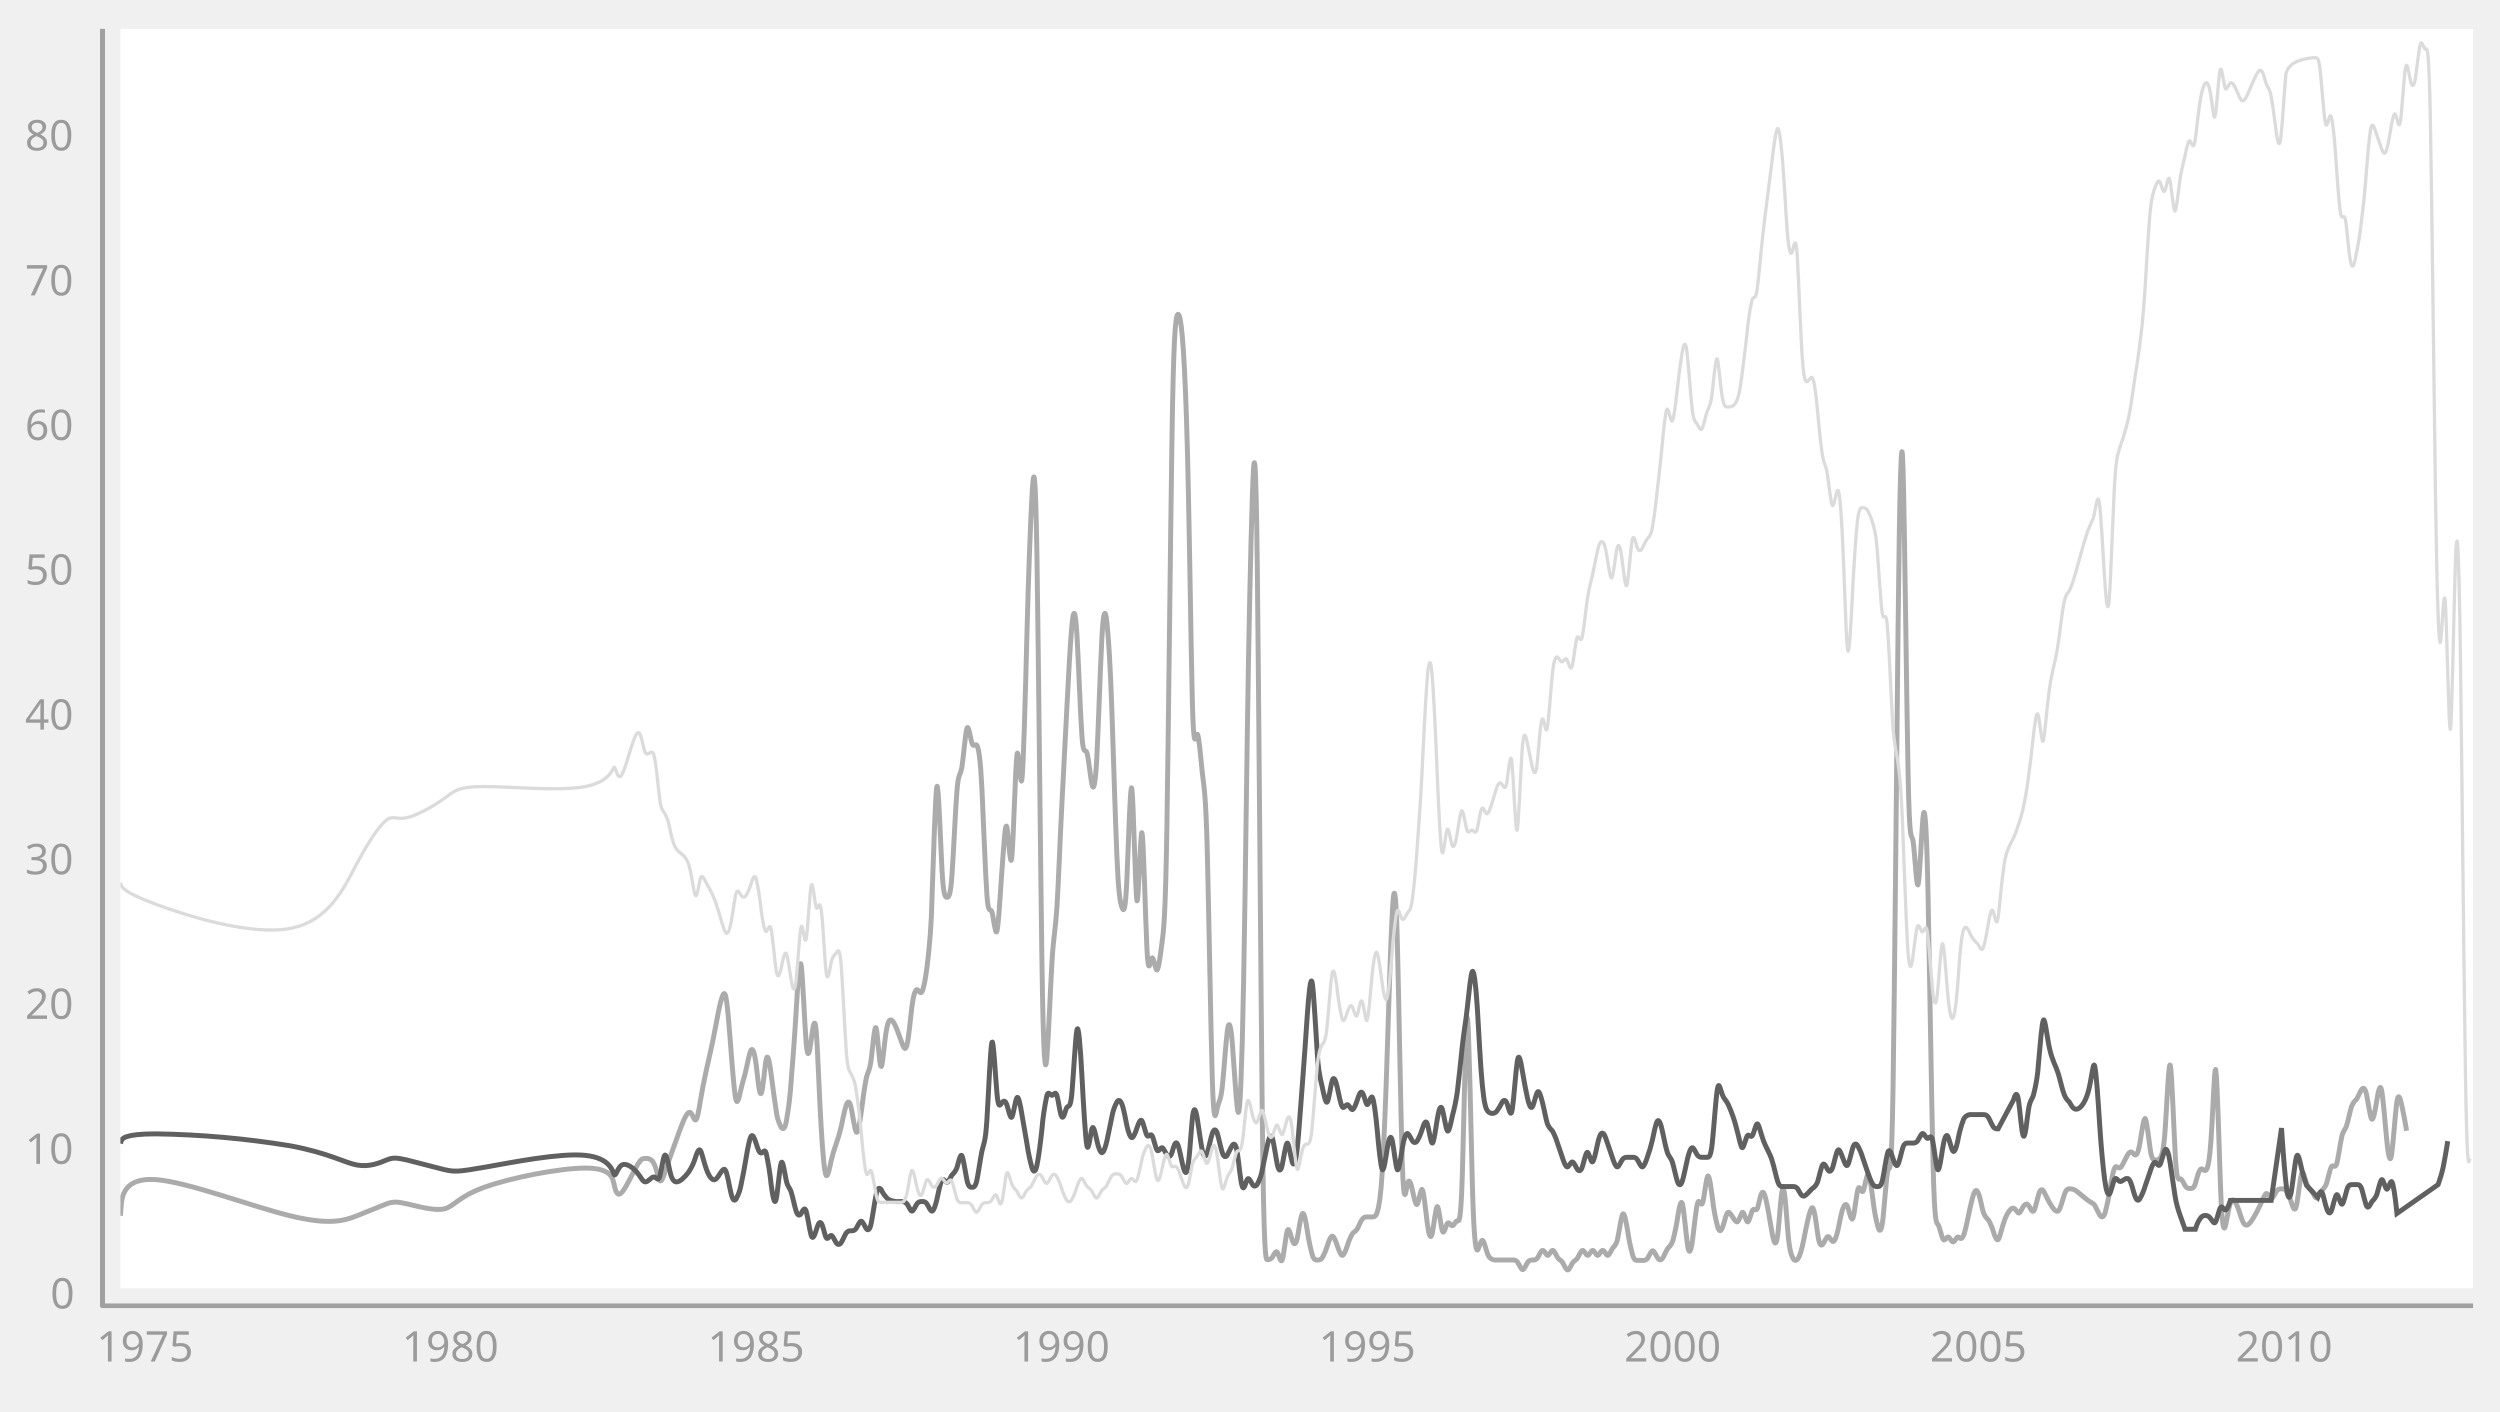
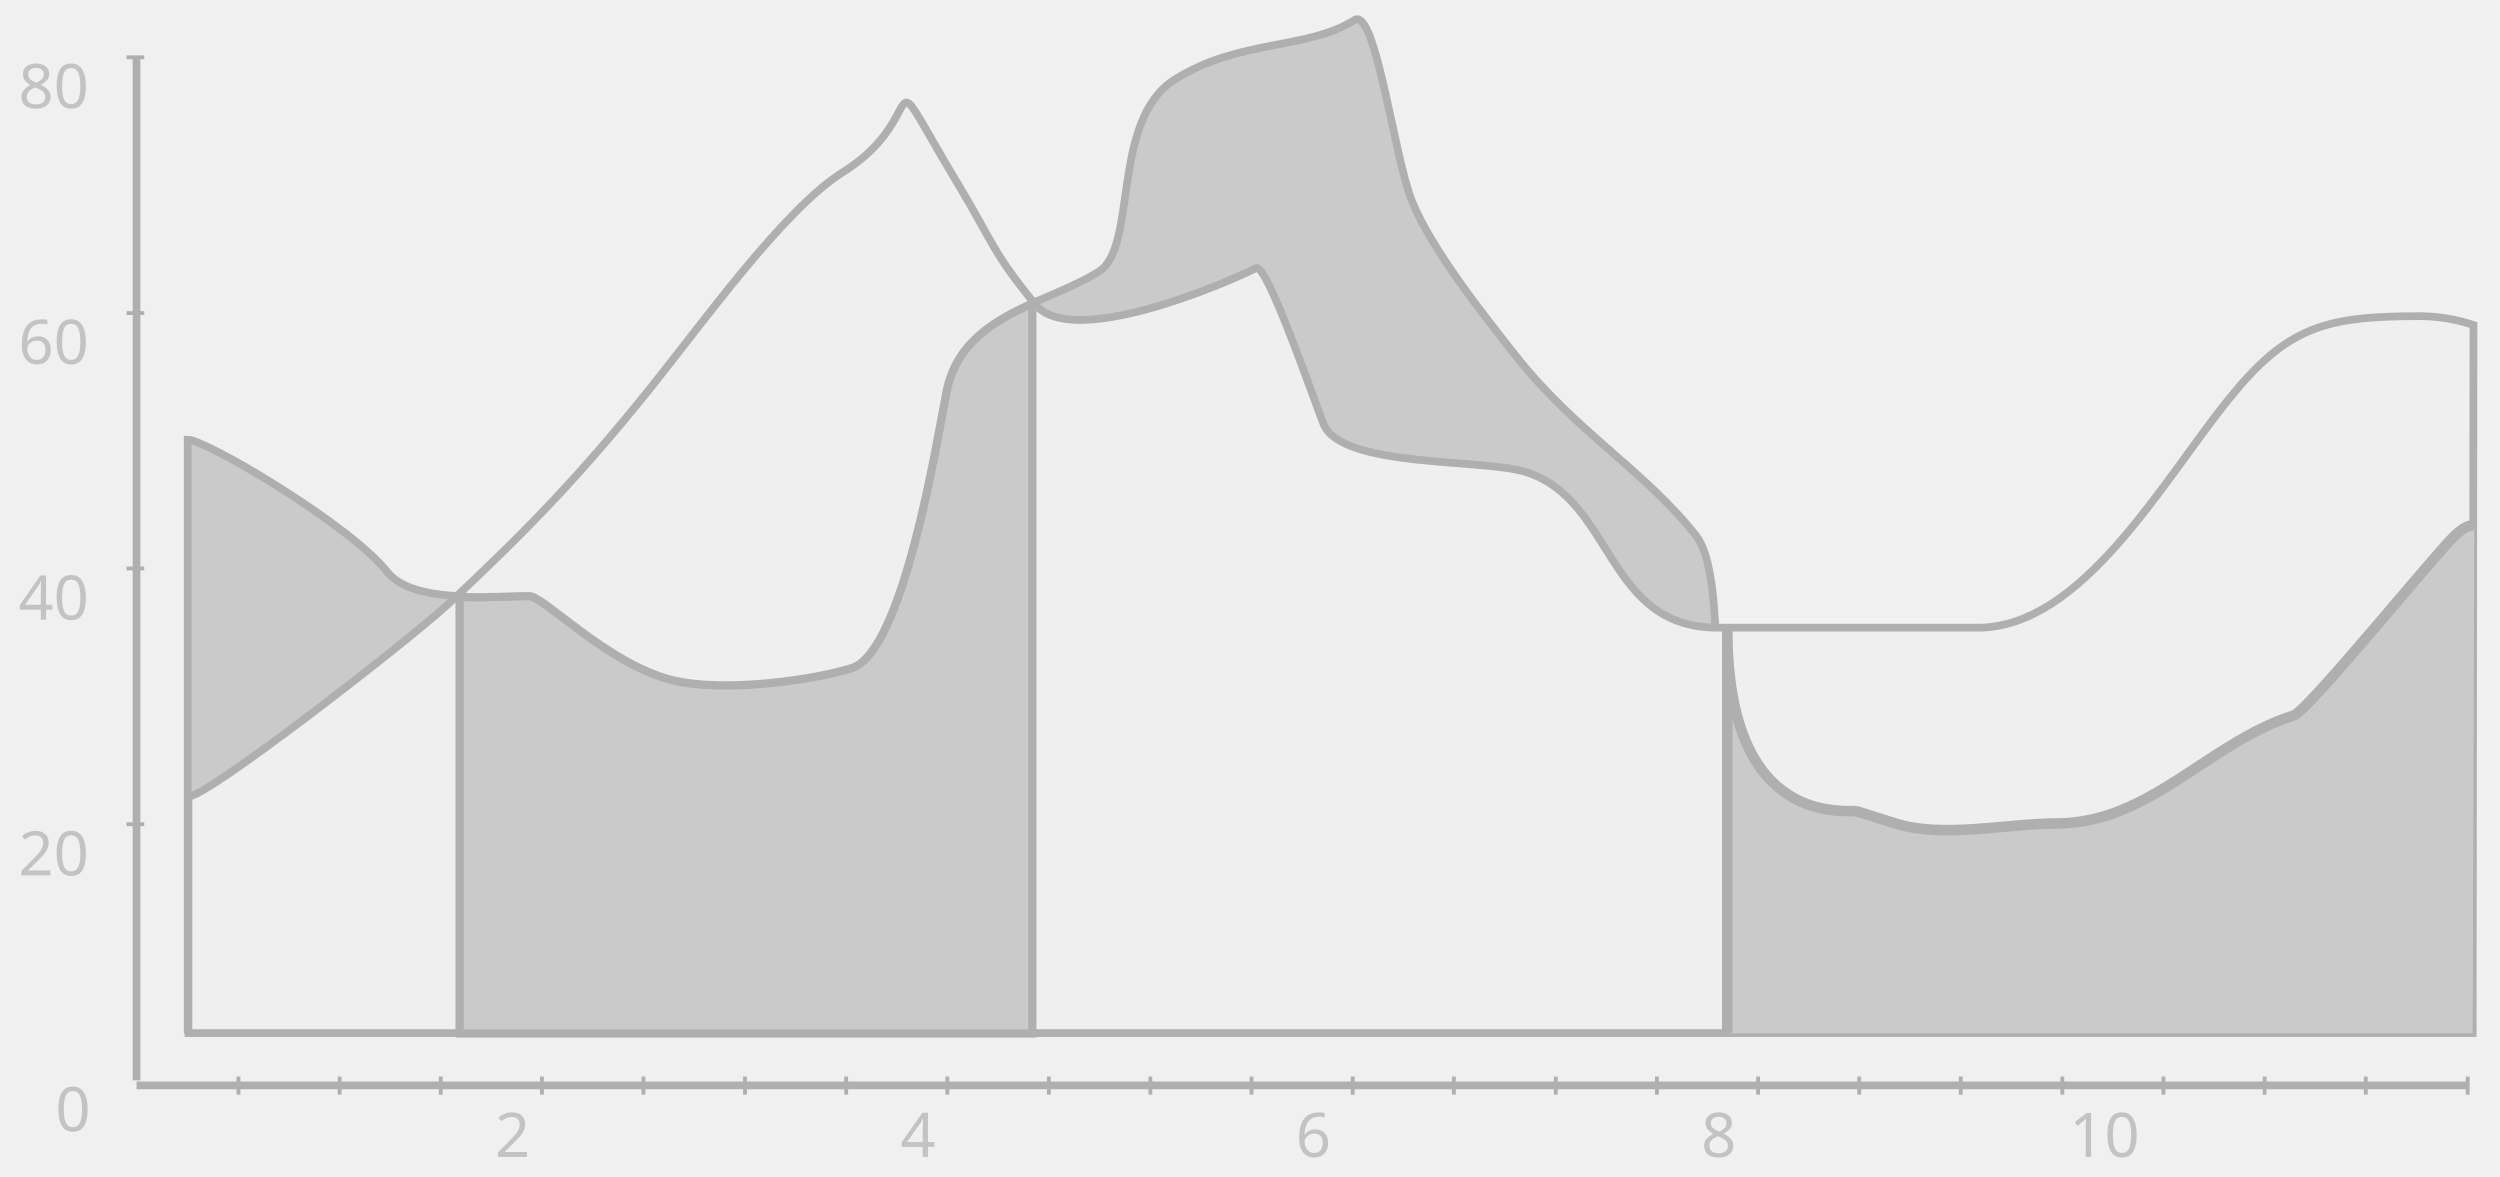
- <svg xmlns="http://www.w3.org/2000/svg" height="367" viewBox="0 0 650 367" width="650">
-   <clipPath id="a">
-     <path d="m31.3 7.5h611.7v327.41h-611.7z" />
-   </clipPath>
-   <path d="m31.3 7.5h611.7v327.41h-611.7z" fill="#fff" />
-   <text fill="#9b9b9b" font-family="Roboto Mono" font-size="11" transform="translate(25.1 354)">1975</text>
-   <text fill="#9b9b9b" font-family="Roboto Mono" font-size="11" transform="translate(104.5 354)">1980</text>
-   <text fill="#9b9b9b" font-family="Roboto Mono" font-size="11" transform="translate(184 354)">1985</text>
-   <text fill="#9b9b9b" font-family="Roboto Mono" font-size="11" transform="translate(263.4 354)">1990</text>
-   <text fill="#9b9b9b" font-family="Roboto Mono" font-size="11" transform="translate(342.9 354)">1995</text>
-   <text fill="#9b9b9b" font-family="Roboto Mono" font-size="11" transform="translate(422.3 354)">2000</text>
-   <text fill="#9b9b9b" font-family="Roboto Mono" font-size="11" transform="translate(501.8 354)">2005</text>
-   <text fill="#9b9b9b" font-family="Roboto Mono" font-size="11" transform="translate(581.3 354)">2010</text>
-   <path d="m26.3 340.1v-1.2h616.7v1.2" fill="#a0a0a0" />
-   <g fill="#9b9b9b" font-family="Roboto Mono" font-size="11">
-     <text transform="translate(13.1 340.2)">0</text>
-     <text transform="translate(6.5 302.6)">10</text>
-     <text transform="translate(6.5 264.9)">20</text>
-     <text transform="translate(6.5 227.3)">30</text>
-     <text transform="translate(6.5 189.7)">40</text>
-     <text transform="translate(6.5 152)">50</text>
-     <text transform="translate(6.5 114.4)">60</text>
-     <text transform="translate(6.5 76.8)">70</text>
-     <text transform="translate(6.5 39.1)">80</text>
-   </g>
-   <path d="m26 7.5h1.3v332.4h-1.3" fill="#a0a0a0" />
-   <g clip-path="url(#a)">
-     <path d="m31.3 316.1.2-2.5c.2-2.5.7-7.5 9-6.9s24.7 6.9 34.9 9.4 14.1 1.3 17.4 0l7.7-3.1c1.8-.6 2.6-.6 5.3 0s7.1 1.9 9.7 1.3 3.5-3.1 10.4-5.6 19.6-5 26.3-5 7.1 2.5 7.5 4.4.9 3.1 2 1.9 2.8-5 3.9-6.9 1.5-1.9 2.2-1.9a2.1 2.1 0 0 1 2.2 1.3c.7 1.3 1.1 3.8 1.5 4.4s.9-.6 1.3-1.9l1.3-3.8 1.8-5c.9-2.5 2.2-6.3 3.1-6.9s1.3 1.9 1.8 1.9.9-2.5 1.3-5 .9-5 1.6-8.2 1.6-6.9 2.4-11.3 1.8-9.4 2.4-8.2 1.1 8.8 1.6 15.1.9 11.3 1.3 12.5.9-1.3 1.3-3.1.9-3.1 1.3-5 .9-4.4 1.3-5 .9.6 1.3 3.8.8 8.2 1.3 7.5.9-6.9 1.3-8.8.9.6 1.3 3.8.9 6.9 1.3 9.4a11.9 11.9 0 0 0 1.3 4.4c.4.6.9.6 1.3-1.3a92.2 92.2 0 0 0 1.3-10.7c.4-5 .9-11.3 1.3-18.2s.9-14.4 1.3-11.9.9 15.1 1.3 20.1.9 2.5 1.3-.6.9-6.9 1.3-2.5.8 16.9 1.3 25.1.9 11.9 1.3 12.5.9-1.9 1.3-3.8a38.2 38.2 0 0 1 1.3-4.4 38.5 38.5 0 0 0 1.3-4.4c.4-1.9.9-4.4 1.3-5.6s.9-1.3 1.3.6.9 5.6 1.3 6.3.9-1.9 1.3-5 .9-6.9 1.3-8.8.9-1.9 1.3-5 .9-9.4 1.3-8.2.8 10 1.3 10 .9-8.8 1.8-11.3 2.2 1.3 3.1 3.8 1.3 3.8 1.8 1.9.9-6.9 1.3-10 .9-4.4 1.3-4.4.9 1.3 1.3.6.9-3.1 1.3-6.3a164.2 164.2 0 0 0 1.3-17.6c.4-10.7.9-28.2 1.3-29.5s.9 13.8 1.3 21.3.9 7.5 1.3 7.5.9 0 1.3-5.6.9-16.9 1.3-22 .9-3.8 1.3-6.3.9-8.8 1.3-10 .9 2.5 1.3 3.8.9 0 1.3.6.9 3.1 1.3 11.3.9 22 1.3 27.6.9 3.1 1.3 4.4.9 6.3 1.3 5 .8-8.8 1.3-15.7.9-13.2 1.3-11.3.9 11.9 1.3 7.5.9-23.2 1.3-26.3.9 9.4 1.3 6.3.9-22 1.3-37.6.9-28.2 1.3-35.8.9-10 1.3 15.1.9 77.8 1.3 105.4.9 30.1 1.3 25.1.9-17.6 1.3-24.5.9-8.2 1.3-14.4.8-17.6 1.3-27 .9-16.9 1.3-25.1.9-16.9 1.3-21.3.9-4.4 1.3 2.5.9 20.7 1.3 26.3.9 3.1 1.3 4.4.9 6.3 1.3 8.2.9.6 1.3-7.5.9-23.2 1.3-30.7.9-7.5 1.3-3.8.9 11.3 1.3 23.2.9 28.2 1.3 37.6.8 11.9 1.3 13.2.9 1.3 1.3-7.5.9-26.3 1.3-23.2.9 27 1.3 28.9.9-18.2 1.3-17.6.9 22 1.3 30.1.9 3.1 1.3 2.5.9 3.1 1.3 3.1.9-3.8 1.3-6.9.9-5.6 1.3-30.7.9-72.8 1.3-99.7.9-33.2 1.6-33.2 1.5 6.3 2.2 27.6 1.1 57.7 1.5 72.8.9 8.8 1.3 8.8.9 6.3 1.3 10 .9 5 1.3 20.7.9 45.8 1.3 59 .9 9.4 1.3 7.5.9-1.9 1.3-5.6.9-11.3 1.3-14.4.9-1.9 1.3 3.1.9 13.8 1.3 16.9.8.6 1.3-17.6.9-52.1 1.3-79.7.9-48.9 1.3-61.5.9-16.3 1.3 18.2.9 107.3 1.3 143.6.9 36.4 1.3 36.4a1.4 1.4 0 0 0 1.3-.6c.4-.6.9-1.9 1.3-1.3s.9 3.1 1.3 1.9.9-6.3 1.3-7.5.9 1.3 1.3 2.5.9 1.3 1.3-.6.8-5.6 1.3-6.3.9 1.9 1.3 4.4a51.9 51.9 0 0 0 1.3 6.3c.4 1.3.9 1.3 1.3 1.3a1.3 1.3 0 0 0 1.3-.6 15.9 15.9 0 0 0 1.3-3.1c.4-1.3.9-2.5 1.3-2.5s.9 1.3 1.3 2.5.9 2.5 1.3 2.5.9-1.3 1.3-2.5a15.1 15.1 0 0 1 1.3-3.1c.4-.6.9-.6 1.3-1.3s.8-1.9 1.3-2.5a1.3 1.3 0 0 1 1.3-.6h1.3c.4 0 .9 0 1.3-1.3s.9-3.8 1.3-10.7.9-18.2 1.3-31.4.9-28.2 1.3-35.8.9-7.5 1.3 7.5.9 45.2 1.3 57.7.9 7.5 1.3 5.6.9-.6 1.3 1.3.9 4.4 1.3 3.8.9-4.4 1.3-3.8.9 5.6 1.3 8.8.9 4.4 1.3 2.5.9-6.9 1.3-6.9.9 5 1.3 6.3.9-1.3 1.3-1.9.9.6 1.3.6.9-1.3 1.3-1.3.9 1.3 1.3-11.9.9-40.8 1.3-40.8.9 27.6 1.3 42.7.9 17.6 1.3 17.6.8-2.5 1.3-2.5.9 2.5 1.5 3.8a2.1 2.1 0 0 0 2.2 1.3h4.2a1.3 1.3 0 0 1 1.3.6c.4.6.9 1.9 1.3 1.9s.9-1.3 1.3-1.9a1.4 1.4 0 0 1 1.3-.6 1.3 1.3 0 0 0 1.3-.6c.4-.6.8-1.9 1.3-1.9s.9 1.3 1.3 1.3.9-1.3 1.3-1.3.9 1.3 1.3 1.9.9.6 1.3 1.3.9 1.9 1.3 1.9.9-1.3 1.3-1.9.9-.6 1.3-1.3.9-1.9 1.3-1.9.9 1.3 1.3 1.3.9-1.3 1.3-1.3.9 1.3 1.3 1.3.8-1.3 1.3-1.3.9 1.3 1.3 1.3.9-1.3 1.3-1.9a4.3 4.3 0 0 0 1.3-2.5c.4-1.9.9-5.6 1.3-6.3s.9 1.9 1.3 4.4a52.7 52.7 0 0 0 1.3 6.3c.4 1.3.9 1.3 1.3 1.3h1.3a1.3 1.3 0 0 0 1.3-.6c.4-.6.9-1.9 1.3-1.9s.9 1.3 1.3 1.9.9.6 1.3 0 .9-1.9 1.3-2.5a4.8 4.8 0 0 0 1.3-1.9 51.5 51.5 0 0 0 1.3-6.3c.4-2.5.9-5 1.3-3.1s.9 8.2 1.3 10.7.9 1.3 1.3-1.9.9-8.2 1.3-9.4.9 1.3 1.3 0 .9-6.3 1.3-6.9.9 3.1 1.3 6.3a47.4 47.4 0 0 0 1.3 6.9c.4 1.3.8 1.3 1.3 0s.9-3.8 1.5-3.8 1.6 2.5 2.2 2.5 1.1-2.5 1.5-2.5.9 2.5 1.3 2.5.9-2.5 1.3-3.1.9.6 1.3-.6.9-5 1.6-3.8 1.6 7.5 2.2 10.7 1.1 3.1 1.5-.6.8-11.3 1.3-11.3.9 7.5 1.3 11.9.9 5.6 1.3 6.3.9.6 1.3 0 .9-1.9 1.5-5 1.6-8.2 2.2-8.2 1.1 5 1.5 7.5.9 2.5 1.3 1.9.9-1.9 1.3-1.9.9 1.3 1.3 1.3.9-1.3 1.3-3.1.8-4.4 1.3-5.6.9-1.3 1.3 0 .9 3.8 1.3 2.5.9-6.3 1.3-7.5.9 1.3 1.3.6.9-4.4 1.3-4.4.9 3.8 1.3 6.9a44.7 44.7 0 0 0 1.3 6.9c.4 1.3.9 1.3 1.3-2.5s.9-11.3 1.3-12.5.9 3.8 1.3-22 .9-82.2 1.3-119.2.9-54.6 1.3-40.8.9 59 1.3 79 .9 15.1 1.3 17.6.9 12.5 1.3 11.3.9-13.8 1.3-17.6.9 1.3 1.3 20.7.9 53.3 1.3 69.6.9 15.1 1.3 15.7.9 3.1 1.3 3.8.9-.6 1.3-.6.9 1.3 1.3 1.3.9-1.3 1.3-1.3.8 1.3 1.5-.6 1.5-6.9 2.2-9.4 1.1-2.5 1.6-1.3.9 3.8 1.3 5a4.8 4.8 0 0 0 1.3 1.9 15.1 15.1 0 0 1 1.3 3.1c.4 1.3.9 2.5 1.3 1.9s.9-3.1 1.6-5 1.6-3.1 2.2-3.1 1.1 1.3 1.5 1.3.8-1.3 1.3-1.9.9-.6 1.3 0 .9 1.9 1.3 1.3.9-3.1 1.3-4.4.9-1.3 1.3-.6.9 1.9 1.6 3.1 1.6 2.5 2.2 1.9 1.1-3.1 1.6-4.4.9-1.3 1.3-1.3a2.6 2.6 0 0 1 1.8.6l3.1 2.5c.9.6 1.3.6 1.7 1.3s.9 1.9 1.3 2.5.9.6 1.3-.6a52.7 52.7 0 0 0 1.3-6.3c.4-2.5.9-5 1.3-5.6s.9.6 1.5 0 1.5-3.1 2.2-3.8 1.1.6 1.6.6.9-1.3 1.3-3.8.9-6.3 1.3-5.6.9 5.6 1.3 8.2.9 2.5 1.3 2.5a1.4 1.4 0 0 0 1.3-.6c.4-.6.9-1.9 1.3-8.2s.9-17.6 1.3-15.7.9 16.9 1.3 23.8.9 5.6 1.3 5.6.9 1.3 1.3 1.9a1.3 1.3 0 0 0 1.3.6c.4 0 .9 0 1.3-1.3s.9-3.8 1.6-3.8 1.5 2.5 2.2-4.4 1.1-23.2 1.5-21.3.9 22 1.3 32 .9 10 1.3 8.2.9-5.6 1.6-6.3 1.6 1.9 2.2 3.8 1.1 3.1 2 2.5 2.2-3.1 3.1-5 1.3-3.1 1.7-3.1.9 1.3 1.3 1.3.9-1.3 1.3-1.9a1.4 1.4 0 0 1 1.3-.6 1.3 1.3 0 0 1 1.3.6 15.9 15.9 0 0 1 1.3 3.1c.4 1.3.9 2.5 1.3.6s.9-6.9 1.3-8.2.9 1.3 1.3 2.5a4.8 4.8 0 0 0 1.3 1.9c.4.6.9 1.9 1.3 1.9s.9-1.3 1.3-1.9a4.8 4.8 0 0 0 1.3-1.9c.4-1.3.9-3.8 1.3-4.4s.9.6 1.3-.6.9-5 1.3-6.9.9-1.9 1.3-3.1.9-3.8 1.3-5a4.9 4.9 0 0 1 1.3-1.9c.4-.6.9-1.9 1.3-2.5s.9-.6 1.3 1.3.9 5.6 1.3 6.3.9-1.9 1.3-4.4.9-5 1.3-3.1.9 8.2 1.3 12.5.9 6.9 1.3 4.4.9-10 1.3-13.2.9-1.9 1.3 0 .9 4.4 1.1 5.6l.2 1.3" fill="none" stroke="#ababab" stroke-width="1.29" />
-   </g>
-   <g clip-path="url(#a)">
-     <path d="m31.3 297.3.2-.6c.2-.6.7-1.9 9-1.9a238.2 238.2 0 0 1 34.9 3.1c10.2 1.9 14.1 4.4 17.4 5s6-.6 7.7-1.3 2.6-.6 5.3 0l9.7 2.5c2.7.6 3.5.6 10.4-.6s19.6-3.8 26.3-3.1 7.1 4.4 7.5 5 .9-1.9 2-2.5 2.8.6 3.9 1.9 1.5 2.5 2.2 2.5 1.6-1.3 2.2-1.3 1.1 1.3 1.5 0 .9-5 1.3-5.6.9 1.9 1.3 3.8.9 3.1 1.8 3.1 2.2-1.3 3.1-2.5a14 14 0 0 0 1.8-3.8c.4-1.3.9-2.5 1.3-1.9s.9 3.1 1.6 5 1.6 3.1 2.4 2.5 1.8-3.1 2.4-2.5 1.1 4.4 1.6 6.3.9 1.9 1.3 1.3a12.1 12.1 0 0 0 1.3-3.8c.4-1.9.9-4.4 1.3-6.9s.9-5 1.3-5.6.9.6 1.3 1.9.8 2.5 1.3 2.5.9-1.3 1.3 0a73.6 73.6 0 0 1 1.3 8.2c.4 3.1.9 5.6 1.3 3.8s.9-8.2 1.3-9.4.9 2.5 1.3 4.4.9 1.9 1.3 3.1.9 3.8 1.3 5 .9 1.3 1.3.6.9-1.9 1.3-.6.9 5 1.3 6.3.9 0 1.3-1.3.8-2.5 1.3-1.9.9 3.1 1.3 3.8.9-.6 1.3-.6.9 1.3 1.3 1.9.9.6 1.3 0 .9-1.9 1.3-2.5a1.4 1.4 0 0 1 1.3-.6 1.3 1.3 0 0 0 1.3-.6c.4-.6.9-1.9 1.3-1.9s.9 1.3 1.3 1.9.9.6 1.3-1.3.9-5.6 1.3-7.5.8-1.9 1.3-1.3a8.4 8.4 0 0 0 1.8 2.5 5.5 5.5 0 0 0 3.1.6c.9 0 1.3 0 1.8.6s.9 1.9 1.3 1.9.9-1.3 1.3-1.9a1.4 1.4 0 0 1 1.3-.6 1.3 1.3 0 0 1 1.3.6c.4.6.9 1.9 1.3 1.9s.9-1.3 1.3-3.1.9-4.4 1.3-5 .9.6 1.3.6.9-1.3 1.3-1.9a4.8 4.8 0 0 0 1.3-1.9c.4-1.3.9-3.8 1.3-3.1s.9 4.4 1.3 6.3.9 1.9 1.3 1.9.9 0 1.3-1.9.9-5.6 1.3-7.5.9-1.9 1.3-8.2.9-18.8 1.3-20.1.9 8.8 1.3 13.2.8 3.1 1.3 2.5.9-.6 1.3.6.9 3.8 1.3 3.1.9-4.4 1.3-5 .9 1.9 1.3 4.4l1.3 7.5a52.6 52.6 0 0 0 1.3 6.3c.4 1.3.9 1.3 1.3-.6s.9-5.6 1.3-9.4a67.5 67.5 0 0 1 1.3-8.8c.4-1.3.9 0 1.3 0s.9-1.3 1.3 0 .8 5 1.3 5.6.9-1.9 1.3-2.5.9.6 1.3-3.8.9-14.4 1.3-16.3.9 4.4 1.3 11.9.9 16.3 1.3 18.2.9-3.1 1.3-4.4.9 1.3 1.3 3.1.9 3.1 1.3 3.1.9-1.3 1.3-3.1.9-4.4 1.3-6.3a12.8 12.8 0 0 1 1.3-3.8c.4-.6.8-.6 1.3.6s.9 3.8 1.3 5.6.9 3.1 1.3 3.1.9-1.3 1.3-2.5.9-2.5 1.3-1.9.9 3.1 1.3 3.8.9-.6 1.3 0 .9 3.1 1.3 3.8.9-.6 1.3-.6.9 1.3 1.3 1.9.9.6 1.3-.6.9-3.8 1.6-1.9 1.5 8.2 2.2 6.9 1.1-10 1.5-13.8.9-2.5 1.3 0 .9 6.3 1.3 8.2.9 1.9 1.3.6.9-3.8 1.3-5 .9-1.3 1.3 0 .9 3.8 1.3 5 .9 1.3 1.3.6.9-1.9 1.3-2.5.9-.6 1.3 1.9.8 7.5 1.3 8.8.9-1.3 1.3-1.9.9.6 1.3 1.3.9.6 1.3 0a12.2 12.2 0 0 0 1.3-3.8c.4-1.9.9-4.4 1.3-6.3s.9-3.1 1.3-1.9.9 5 1.3 6.9.9 1.9 1.3 0 .9-5.6 1.3-5.6.9 3.8 1.3 5 .9 0 1.3-3.8.8-10 1.3-16.3.9-12.5 1.3-18.2.9-10.7 1.3-8.2.9 12.5 1.3 18.2a42.5 42.5 0 0 0 1.3 8.8c.4 1.9.9 4.4 1.3 3.8s.9-4.4 1.3-5.6.9 0 1.3 1.9.9 4.4 1.3 5 .9-.6 1.3-.6.9 1.3 1.3 1.3.9-1.3 1.3-2.5.8-2.5 1.3-1.9.9 3.1 1.3 3.1.9-2.5 1.3-1.9.9 4.4 1.3 8.8.9 9.4 1.3 10 .9-3.1 1.3-5.6.9-3.8 1.3-1.9.9 6.9 1.3 7.5.9-3.1 1.3-5.6.9-3.8 1.3-3.8.9 1.3 1.3 1.9.9.6 1.3 0a15.8 15.8 0 0 0 1.3-3.1c.4-1.3.9-2.5 1.3-1.3s.9 5 1.3 5 .9-3.8 1.3-6.3.9-3.8 1.3-2.5.9 5 1.3 5.6.9-1.9 1.3-3.8a52 52 0 0 0 1.3-6.3c.4-3.1.9-8.2 1.3-11.9s.9-6.3 1.3-10 .9-8.8 1.3-9.4.9 3.1 1.3 9.4.8 15.1 1.3 20.1.9 6.3 1.5 6.9a1.5 1.5 0 0 0 2.2 0 15.6 15.6 0 0 0 1.5-2.5c.4-.6.9-.6 1.3.6s.9 3.8 1.3 1.3.9-10 1.3-12.5.9 0 1.3 2.5.9 5 1.3 6.9.9 3.1 1.3 2.5.9-3.1 1.3-3.8.8.6 1.3 2.5.9 4.4 1.3 5.6a4.8 4.8 0 0 0 1.3 1.9 15.6 15.6 0 0 1 1.3 3.1l1.3 3.8c.4 1.3.9 2.5 1.3 2.5s.9-1.3 1.3-1.3.9 1.3 1.3 1.9.9.6 1.3-.6.9-3.8 1.3-3.8.9 2.5 1.3 2.5.9-2.5 1.3-4.4.8-3.1 1.3-3.1.9 1.3 1.3 2.5l1.3 3.8c.4 1.3.9 2.5 1.3 2.5s.9-1.3 1.3-1.9a1.4 1.4 0 0 1 1.3-.6h1.3a1.3 1.3 0 0 1 1.3.6c.4.6.9 1.9 1.3 1.9s.9-1.3 1.3-2.5a39.5 39.5 0 0 0 1.3-4.4c.4-1.9.9-4.4 1.3-5s.9.6 1.3 2.5.9 4.4 1.3 5.6.9 1.3 1.3 2.5.9 3.8 1.3 5 .9 1.3 1.3 0 .9-3.8 1.3-5.6.9-3.1 1.3-3.1.9 1.3 1.3 1.9a1.4 1.4 0 0 0 1.3.6h1.3c.4 0 .9 0 1.3-3.8s.9-11.3 1.3-13.8.8 0 1.3 1.3.9 1.3 1.5 2.5a34.3 34.3 0 0 1 2.2 6.3c.7 2.5 1.1 5 1.5 5s.9-2.5 1.3-3.1.9.6 1.3 0 .9-3.1 1.3-3.1.9 2.5 1.6 4.4 1.6 3.1 2.2 5 1.1 4.4 1.5 5.6.8 1.3 1.3 1.3h2.6a1.4 1.4 0 0 1 1.3.6c.4.6.9 1.9 1.5 1.9s1.6-1.3 2.2-1.9a3.5 3.5 0 0 0 1.5-1.9c.4-1.3.9-3.8 1.3-4.4s.9.6 1.3 1.3.9.6 1.3-.6.9-3.8 1.3-4.4.8.6 1.3 1.9.9 2.5 1.3 1.9.9-3.1 1.3-4.4.9-1.3 1.3-.6a15.7 15.7 0 0 1 1.3 3.1l1.3 3.8a15.9 15.9 0 0 0 1.3 3.1 1.3 1.3 0 0 0 1.3.6c.4 0 .9 0 1.3-1.9s.9-5.6 1.3-6.9.9 0 1.3 1.3.9 2.5 1.3 1.9.9-3.1 1.3-4.4.9-1.3 1.3-1.3h1.3a1.4 1.4 0 0 0 1.3-.6c.4-.6.9-1.9 1.3-1.9s.9 1.3 1.3 1.3.9-1.3 1.3.6.9 6.9 1.3 7.5.9-3.1 1.3-5.6.9-3.8 1.3-3.1.9 3.1 1.3 3.8.9-.6 1.3-2.5a30.7 30.7 0 0 1 1.5-5.6 2.1 2.1 0 0 1 2.2-1.3h2.9a1.4 1.4 0 0 1 1.3.6c.4.6.9 1.9 1.3 2.5a1.2 1.2 0 0 0 1.1.6h.2l4-7.5.2-.6c.2-.6.7-1.9 1.1.6s.8 8.8 1.3 9.4.9-4.4 1.3-6.9.9-2.5 1.3-3.8a41.5 41.5 0 0 0 1.3-8.2c.4-4.4.9-10.7 1.3-11.3s.9 4.4 1.6 7.5 1.6 4.4 2.2 6.3 1.1 4.4 1.6 5.6a4.8 4.8 0 0 0 1.3 1.9c.4.6.9 1.9 1.8 1.9s2.2-1.3 3.1-4.4 1.3-8.2 1.7-6.9.9 8.8 1.3 15.1.9 11.3 1.3 14.4.9 4.4 1.3 3.8.9-3.1 1.3-3.8.9.6 1.5.6 1.5-1.3 2.2-.6 1.1 3.1 1.6 4.4.9 1.3 1.3.6a15.8 15.8 0 0 0 1.3-3.1l1.3-3.8c.4-1.3.9-2.5 1.3-2.5s.9 1.3 1.3.6.9-3.1 1.3-3.8.9.6 1.3 3.1.9 6.3 1.3 8.8a27.3 27.3 0 0 0 1.3 5l1.1 3.1.2.6h2.7l.2-.6a7.2 7.2 0 0 1 1.3-2.5 1.5 1.5 0 0 1 2.2 0c.6.6 1.1 1.9 1.5 1.3s.9-3.1 1.3-3.8.9.6 1.3.6.9-1.3 1.1-1.9l.2-.6h10.6l2.7-18.8.2 3.1c.2 3.1.7 9.4 1.1 12.5s.9 3.1 1.3.6.9-7.5 1.3-8.8.9 1.3 1.3 3.1a32.6 32.6 0 0 0 1.1 3.8l.2.6 2.9 3.1c.2-.6.7-1.9 1.1-1.3s.8 3.1 1.3 4.4.9 1.3 1.3 0 .9-3.8 1.3-3.8.9 2.5 1.3 2.5.9-2.5 1.3-3.8.9-1.3 1.3-1.3h1.3c.4 0 .9 0 1.3 1.3s.9 3.8 1.3 4.4.9-.6 1.3-1.3a4.9 4.9 0 0 0 1.3-1.9c.4-1.3.9-3.8 1.3-3.8s.9 2.5 1.3 2.5.9-2.5 1.3-1.9.9 4.4 1.1 6.3l.2 1.9 10.7-7.5.2-.6a30.6 30.6 0 0 0 1.1-3.8c.4-1.9.8-4.4 1-5.6l.2-1.3" fill="none" stroke="#606060" stroke-width="1.29" />
-   </g>
-   <g clip-path="url(#a)">
-     <path d="m31.3 229.5.2.6c.2.6.7 1.9 9 5s24.7 8.2 34.9 6.3 14.1-10.7 17.4-16.9 6-10 7.7-11.3 2.6 0 5.3-.6 7.1-3.1 9.7-5 3.5-3.1 10.4-3.1 19.6 1.3 26.3 0 7.1-5 7.5-5 .9 3.8 2 1.9 2.8-9.4 3.9-10.7 1.5 3.8 2.2 5 1.6-1.3 2.2.6 1.1 8.2 1.5 11.3.9 3.1 1.3 3.8a11.9 11.9 0 0 1 1.3 3.8c.4 1.9.9 4.4 1.8 5.6s2.2 1.3 3.1 3.8 1.3 7.5 1.8 8.2.9-3.1 1.3-4.4.9 0 1.6 1.3a28.7 28.7 0 0 1 2.4 5c.9 2.5 1.8 6.3 2.4 7.5s1.1 0 1.6-2.5.9-6.3 1.3-7.5.9 0 1.3.6.9.6 1.3 0a15.9 15.9 0 0 0 1.3-3.1c.4-1.3.9-2.5 1.3-1.3a76.6 76.6 0 0 1 1.3 8.2c.4 3.1.9 5.6 1.3 5.6s.9-2.5 1.3-.6.9 8.2 1.3 10.7.9 1.3 1.3-.6.9-4.4 1.3-3.8.9 4.4 1.3 6.9.9 3.8 1.3 0 .9-12.5 1.3-13.8.9 5 1.3 3.1.9-11.9 1.3-13.8.9 4.4 1.3 5.6.8-2.5 1.3.6.9 13.2 1.3 16.3.9-.6 1.3-2.5a4.3 4.3 0 0 1 1.3-2.5c.4-.6.9-1.9 1.3 3.1s.9 16.3 1.3 22 .9 5.6 1.3 6.3a11.9 11.9 0 0 1 1.3 4.4c.4 2.5.9 6.3 1.3 10.7s.9 9.4 1.3 10.7.9-1.3 1.3-.6.9 4.4 1.3 6.3.8 1.9 1.3 1.9h4.8c.9 0 1.3 0 1.8-1.9s.9-5.6 1.3-6.3.9 1.9 1.3 3.8.9 3.1 1.3 2.5.9-3.1 1.3-3.8.9.6 1.3 1.3.9.6 1.3 0 .9-1.9 1.3-1.9.9 1.3 1.3 1.3.9-1.3 1.3-.6.9 3.1 1.3 4.4.9 1.3 1.3 1.3h1.3a1.4 1.4 0 0 1 1.3.6c.4.6.9 1.9 1.3 1.9s.9-1.3 1.3-1.9a1.3 1.3 0 0 1 1.3-.6 1.4 1.4 0 0 0 1.3-.6c.4-.6.9-1.9 1.3-1.3s.8 3.1 1.3 1.9.9-6.3 1.3-7.5.9 1.3 1.3 2.5a4.8 4.8 0 0 0 1.3 1.9c.4.6.9 1.9 1.3 1.9s.9-1.3 1.3-1.9.9-.6 1.3-1.3.9-1.9 1.3-2.5.9-.6 1.3 0 .9 1.9 1.3 1.9.9-1.3 1.3-1.9.9-.6 1.3 0a16 16 0 0 1 1.3 3.1 14.9 14.9 0 0 0 1.3 3.1c.4.6.9.6 1.3 0a15.6 15.6 0 0 0 1.3-3.1c.4-1.3.9-2.5 1.3-2.5s.9 1.3 1.3 1.9.9.6 1.3 1.3.9 1.9 1.3 1.9.9-1.3 1.3-1.9.9-.6 1.3-1.3.9-1.9 1.3-2.5a1.4 1.4 0 0 1 1.3-.6 1.3 1.3 0 0 1 1.3.6c.4.6.9 1.9 1.3 1.9s.9-1.3 1.3-1.3.9 1.3 1.3.6.9-3.1 1.3-5a11.9 11.9 0 0 1 1.3-3.8c.4-.6.9-.6 1.3 1.3s.9 5.6 1.3 6.9.9 0 1.3-1.9.9-4.4 1.3-4.4.9 2.5 1.3 3.1.9-.6 1.6.6 1.5 5 2.2 5 1.1-3.8 1.5-5.6a4.3 4.3 0 0 1 1.3-2.5c.4-.6.9-1.9 1.3-1.3s.9 3.1 1.3 3.1.9-2.5 1.3-3.8.9-1.3 1.3 1.3.9 7.5 1.3 8.8.9-1.3 1.3-2.5.9-1.3 1.3-2.5.9-3.8 1.3-4.4.8.6 1.3-1.9.9-8.8 1.3-10.7.9.6 1.3 2.5.9 3.1 1.3 2.5.9-3.1 1.3-3.1.9 2.5 1.3 4.4.9 3.1 1.3 2.5.9-3.1 1.3-3.1.9 2.5 1.3 2.5.9-2.5 1.3-3.8.9-1.3 1.3 1.9.9 9.4 1.3 10.7.8-2.5 1.3-4.4.9-1.9 1.3-1.9.9 0 1.3-3.8.9-11.3 1.3-15.7.9-5.6 1.3-6.3.9-.6 1.3-4.4.9-11.3 1.3-13.8.9 0 1.3 3.1a72.9 72.9 0 0 0 1.3 8.2c.4 1.3.9 0 1.3-1.3s.9-2.5 1.3-1.9.9 3.1 1.3 2.5.8-4.4 1.3-3.8.9 5.6 1.3 5 .9-6.9 1.3-11.3.9-6.9 1.3-6.3.9 4.4 1.3 7.5.9 5.6 1.3 4.4.9-6.3 1.3-11.3.9-10 1.3-11.3.9 1.3 1.3 1.9.9-.6 1.3-1.3.9-.6 1.3-3.1.9-7.5 1.3-13.2.9-11.9 1.3-20.1.9-18.2 1.3-23.8.9-6.9 1.3-2.5.9 14.4 1.3 24.5.9 20.1 1.3 22 .9-4.4 1.3-5.6.9 2.5 1.3 3.8.9 0 1.3-2.5.9-6.3 1.3-6.3.9 3.8 1.3 5 .9 0 1.3 0 .9 1.3 1.3 0 .8-5 1.3-5.6.9 1.9 1.5 1.3 1.6-4.4 2.2-6.3 1.1-1.9 1.5-1.3.9 1.9 1.3-.6.9-8.8 1.3-5 .9 17.6 1.3 17.6.9-13.8 1.3-20.1.9-5 1.3-3.1.9 4.4 1.3 6.3.9 3.1 1.3 0 .8-10.7 1.3-11.9.9 3.8 1.3 2.5.9-8.8 1.3-13.2.9-5.6 1.3-5.6.9 1.3 1.3 1.3.9-1.3 1.3-.6.9 3.1 1.3 1.9.9-6.3 1.3-7.5.9 1.3 1.3 0 .9-6.3 1.3-9.4a49.9 49.9 0 0 1 1.3-6.3c.4-1.9.9-4.4 1.3-6.3s.8-3.1 1.3-3.1.9 1.3 1.3 3.8.9 6.3 1.3 5.6.9-5.6 1.3-7.5.9-.6 1.3 2.5.9 8.2 1.3 6.9.9-8.8 1.3-11.3.9 0 1.3 1.3.9 1.3 1.3.6.9-1.9 1.3-2.5a4.3 4.3 0 0 0 1.3-2.5c.4-1.9.9-5.6 1.3-9.4s.9-7.5 1.3-11.9.9-9.4 1.3-10 .9 3.1 1.3 3.1.9-3.8 1.3-7.5.9-7.5 1.3-10 .9-3.8 1.3-.6.9 10.7 1.3 14.4.9 3.8 1.3 4.4.9 1.9 1.3 1.3.9-3.1 1.3-4.4a11.9 11.9 0 0 0 1.3-4.4c.4-3.1.9-9.4 1.3-9.4s.8 6.3 1.3 9.4.9 3.1 1.5 3.1a2.1 2.1 0 0 0 2.2-1.3c.7-1.3 1.1-3.8 1.5-6.9s.9-6.9 1.3-10.7a67.7 67.7 0 0 1 1.3-8.8c.4-1.3.9 0 1.3-2.5s.9-8.8 1.6-15.1 1.6-12.5 2.2-17.6 1.1-8.8 1.5-9.4.8 1.9 1.3 7.5.9 14.4 1.3 19.4.9 6.3 1.3 5 .9-5 1.3 1.3.9 22.6 1.5 28.9 1.6 2.5 2.2 2.5 1.1 3.8 1.5 8.2.9 9.4 1.3 11.9.9 2.5 1.3 5 .9 7.5 1.3 8.2.9-3.1 1.3-3.8.8 1.9 1.3 11.3.9 25.7 1.3 29.5.9-5 1.3-13.2.9-15.7 1.3-19.4.9-3.8 1.3-3.8a1.4 1.4 0 0 1 1.3.6 15.1 15.1 0 0 1 1.3 3.1c.4 1.3.9 2.5 1.3 7.5s.9 13.8 1.3 16.3.9-1.3 1.3 3.1.9 16.9 1.3 23.8a65.9 65.9 0 0 0 1.3 10.7c.4 2.5.9 6.3 1.3 15.7s.9 24.5 1.3 32 .9 7.5 1.3 5 .9-7.5 1.3-8.8.9 1.3 1.3 1.3.9-2.5 1.3 0 .9 10 1.3 14.4.9 5.6 1.3 1.9.9-12.5 1.3-13.2.9 6.9 1.3 11.9.9 7.5 1.3 7.5.9-2.5 1.3-7.5.8-12.5 1.5-15.1 1.5 0 2.2 1.3a8.5 8.5 0 0 0 1.6 1.9c.4.6.9 1.9 1.3 1.3s.9-3.1 1.3-5.6.9-5 1.3-4.4.9 4.4 1.3 2.5.9-9.4 1.6-13.8a16.7 16.7 0 0 1 2.2-6.9 25 25 0 0 0 1.5-3.8 39.7 39.7 0 0 0 1.3-4.4c.4-1.9.9-4.4 1.3-7.5s.9-6.9 1.3-10.7.9-7.5 1.3-6.3.9 7.5 1.3 6.9.9-8.2 1.6-13.2 1.6-7.5 2.2-11.3 1.1-8.8 1.6-11.3.9-2.5 1.3-3.1.9-1.9 1.8-5 2.2-8.2 3.1-10.7 1.3-2.5 1.7-4.4.9-5.6 1.3-3.1.9 11.3 1.3 18.2.9 11.9 1.3 6.9.9-20.1 1.3-28.2.9-9.4 1.5-11.3a58.4 58.4 0 0 0 2.2-7.5c.7-3.1 1.1-6.9 1.6-10s.9-5.6 1.3-8.8.9-6.9 1.3-13.2.9-15.1 1.3-20.1.9-6.3 1.3-7.5.9-2.5 1.3-1.9.9 3.1 1.3 2.5.9-4.4 1.3-3.1.9 7.5 1.3 8.2.9-4.4 1.3-7.5a51.4 51.4 0 0 1 1.3-6.3c.4-1.9.9-4.4 1.3-4.4s.9 2.5 1.3.6.9-8.2 1.6-11.9 1.5-5 2.2-2.5 1.1 8.8 1.5 7.5.9-10 1.3-11.9.9 3.1 1.3 4.4.9-1.3 1.6-1.3 1.6 2.5 2.2 3.8 1.1 1.3 2-.6 2.2-5.6 3.1-6.3 1.3 1.9 1.7 3.1.9 1.3 1.3 3.1.9 5.6 1.3 8.8.9 5.6 1.3 2.5.9-11.9 1.3-16.3 7.2-4.6 7.7-4.6.9 0 1.3 3.8.9 11.3 1.3 13.2.9-1.9 1.3-1.9.9 3.8 1.3 9.4.9 13.2 1.3 15.7.9 0 1.3 1.9.8 8.2 1.3 10.7.9 1.3 1.3-.6.9-4.4 1.3-7.5.9-6.9 1.3-11.9.9-11.3 1.3-13.8.9-1.3 1.3 0l1.3 3.8c.4 1.3.9 2.5 1.3 1.9s.9-3.1 1.3-5.6.9-5 1.3-4.4.9 4.4 1.3 1.9.9-11.3 1.3-13.8.9 1.3 1.3 3.1.9 1.9 1.3-.6.9-7.5 1.3-8.8.9 1.3 1.3 1.3.9-2.5 1.3 18.8.9 66.5 1.3 95.3.9 41.4 1.3 40.1.9-16.3 1.3-10 .9 33.9 1.3 32.6.9-31.4 1.3-43.3.9-5.6 1.3 23.8.9 82.2 1.3 107.9.8 24.5 1 23.8l.2-.6" fill="none" stroke="#dbdbdb" stroke-width=".86" />
-   </g>
+ <svg xmlns="http://www.w3.org/2000/svg" width="650" height="306" viewBox="0 0 650 306">
+   <defs>
+     <style>.a,.c,.i{fill:none;}.a,.c,.e,.f,.g,.i{stroke:#afafaf;}.b,.d{font-size:16px;fill:#c4c2c2;font-family:Roboto Mono;}.c{stroke-width:2px;}.d{isolation:isolate;}.e,.g,.h{fill:#cacaca;}.e,.f{stroke-width:2.01px;}.e,.f,.g,.h{fill-rule:evenodd;}.f{fill:#efefef;}.g{stroke-width:2.15px;}.i{stroke-width:2.74px;}</style>
+   </defs>
+   <path class="a" d="M62,279.9v4.7" />
+   <path class="a" d="M88.3,279.9v4.7" />
+   <path class="a" d="M114.6,279.9v4.7" />
+   <path class="a" d="M140.9,279.9v4.7" />
+   <text class="b" transform="translate(128.7 300.8)">2</text>
+   <path class="a" d="M167.3,279.9v4.7" />
+   <path class="a" d="M193.7,279.9v4.7" />
+   <path class="a" d="M220,279.9v4.7" />
+   <path class="a" d="M246.3,279.9v4.7" />
+   <text class="b" transform="translate(234.1 300.8)">4</text>
+   <path class="a" d="M272.7,279.9v4.7" />
+   <path class="a" d="M299.1,279.9v4.7" />
+   <path class="a" d="M325.4,279.9v4.7" />
+   <path class="a" d="M351.7,279.9v4.7" />
+   <text class="b" transform="translate(336.9 300.8)">6</text>
+   <path class="a" d="M378,279.9v4.7" />
+   <path class="a" d="M404.5,279.9v4.7" />
+   <path class="a" d="M430.8,279.9v4.7" />
+   <path class="a" d="M457.1,279.9v4.7" />
+   <text class="b" transform="translate(442.3 300.8)">8</text>
+   <path class="a" d="M483.4,279.9v4.7" />
+   <path class="a" d="M509.8,279.9v4.7" />
+   <path class="a" d="M536.2,279.9v4.7" />
+   <path class="a" d="M562.5,279.9v4.7" />
+   <text class="b" transform="translate(538 300.8)">10</text>
+   <path class="a" d="M588.8,279.9v4.7" />
+   <path class="a" d="M615.1,279.9v4.7" />
+   <path class="a" d="M641.6,279.9v4.7" />
+   <path class="c" d="M35.5,282.2H641.5" />
+   <text class="d" transform="translate(14.4 294.1)">0</text>
+   <path class="a" d="M37.5,214.3H32.9" />
+   <text class="d" transform="translate(4.8 227.6)">20</text>
+   <path class="a" d="M37.5,147.8H32.9" />
+   <text class="d" transform="translate(4.8 161.1)">40</text>
+   <path class="a" d="M37.5,81.4H32.9" />
+   <text class="d" transform="translate(4.8 94.6)">60</text>
+   <path class="a" d="M37.5,14.9H32.9" />
+   <text class="d" transform="translate(4.8 28.1)">80</text>
+   <path class="c" d="M35.5,14.9v266" />
+   <path class="e" d="M48.8,268.7V114.3c4.7,0,42,22,51.8,34.3,6.8,8.6,27.5,6.2,37,6.2,3.8,0,20.2,17.6,37,21.8,13.6,3.4,37,0,46.9-3.1,13.4-4.2,21.9-57.6,24.7-71.7,4-20.2,26.3-22.8,39.5-31.2,10.2-6.5,3-39.3,19.7-49.9S339.9,13,352.2,5.2C357.6,1.8,362.5,40.6,367,52c5.1,12.9,19.3,30.6,27.1,40.5,15.6,19.8,33.4,29.7,46.9,46.8,7,8.9,4.9,43.1,4.9,56.1,0,5,33.9,14.6,37,15.6l9.9,3.1c12.3,3.9,29.4,0,41.9,0,24.2,0,39.4-21,61.7-28.1,3.6-1.1,36.9-42,41.9-46.8" />
+   <path class="f" d="M643.1,84.5a44.8,44.8,0,0,0-13.8-2.3c-24.7,0-34.6,2.6-50,21.8-17.3,21.5-38,59.2-65.1,59.2H446.6c-29.3,0-26.8-33.3-50-40.5-11.2-3.5-47.9-1-52.5-12.5-2.3-5.7-14.7-41.9-17.5-40.5-8.2,4.1-48,21.2-57.5,9.4-11.3-14-10.2-14.8-20-31.2-21.9-36.4-5.8-18.2-30-3.1-15.2,9.5-36.5,39.3-50,56.1-18.7,23.3-32.7,37.6-52.5,56.1-10.7,9.9-65.6,52.4-67.6,49.9v61.7H642.9Z" />
+   <path class="g" d="M268.4,78.9c-10.1,4.6-19.8,10.3-22.3,23s-11.2,67.5-24.6,71.8c-9.9,3.1-33.3,6.5-46.9,3.1-16.8-4.3-33.2-21.8-37-21.8s-11.3.5-18.1,0.2V268.7H268.4V78.9Z" />
+   <path class="h" d="M643.3,136.6c-1.3-.1-2.9.6-5,2.6-5.1,4.8-38.2,45.6-41.9,46.8-22.3,7.1-37.5,28.1-61.7,28.1-12.6,0-29.7,3.9-41.9,0l-9.8-3.1c-2.5-.8-33.9,5.2-33.9-47.3v105H642.9" />
+   <path class="i" d="M643.3,136.6c-1.3-.1-2.9.6-5,2.6-5.1,4.8-38.2,45.6-41.9,46.8-22.3,7.1-37.5,28.1-61.7,28.1-12.6,0-29.7,3.9-41.9,0l-9.8-3.1c-2.5-.8-33.9,5.2-33.9-47.3v105" />
</svg>
